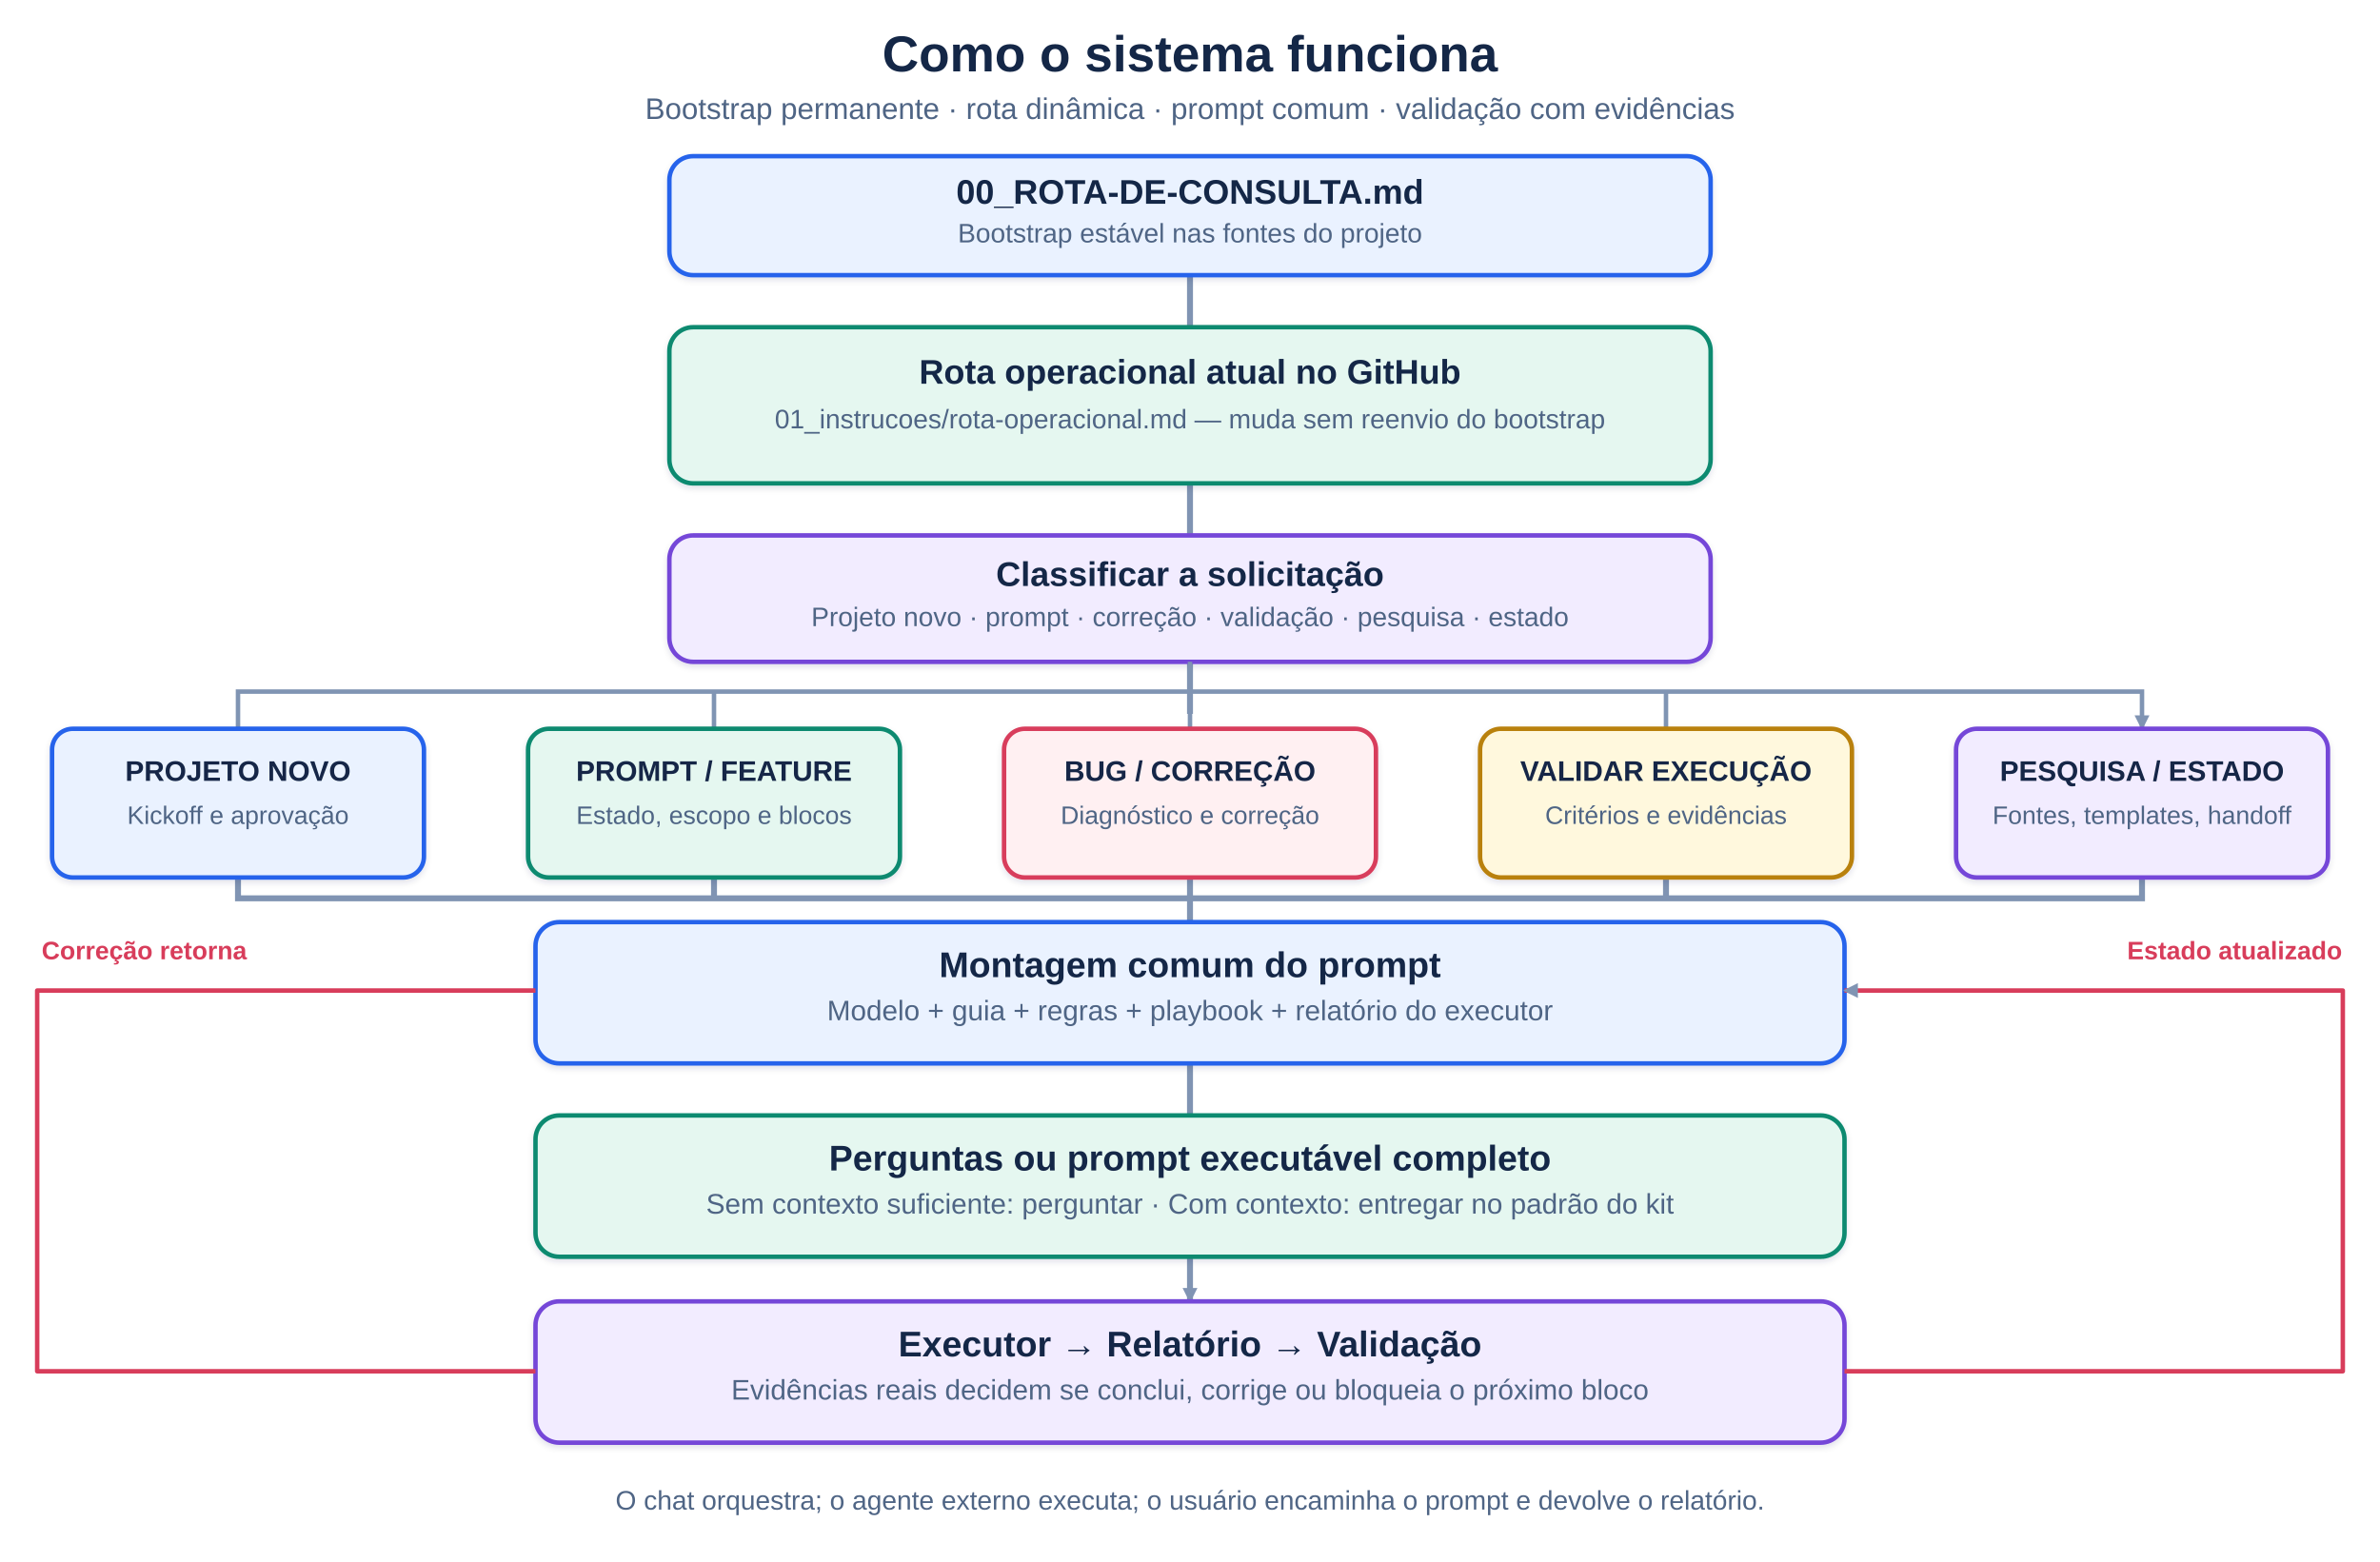
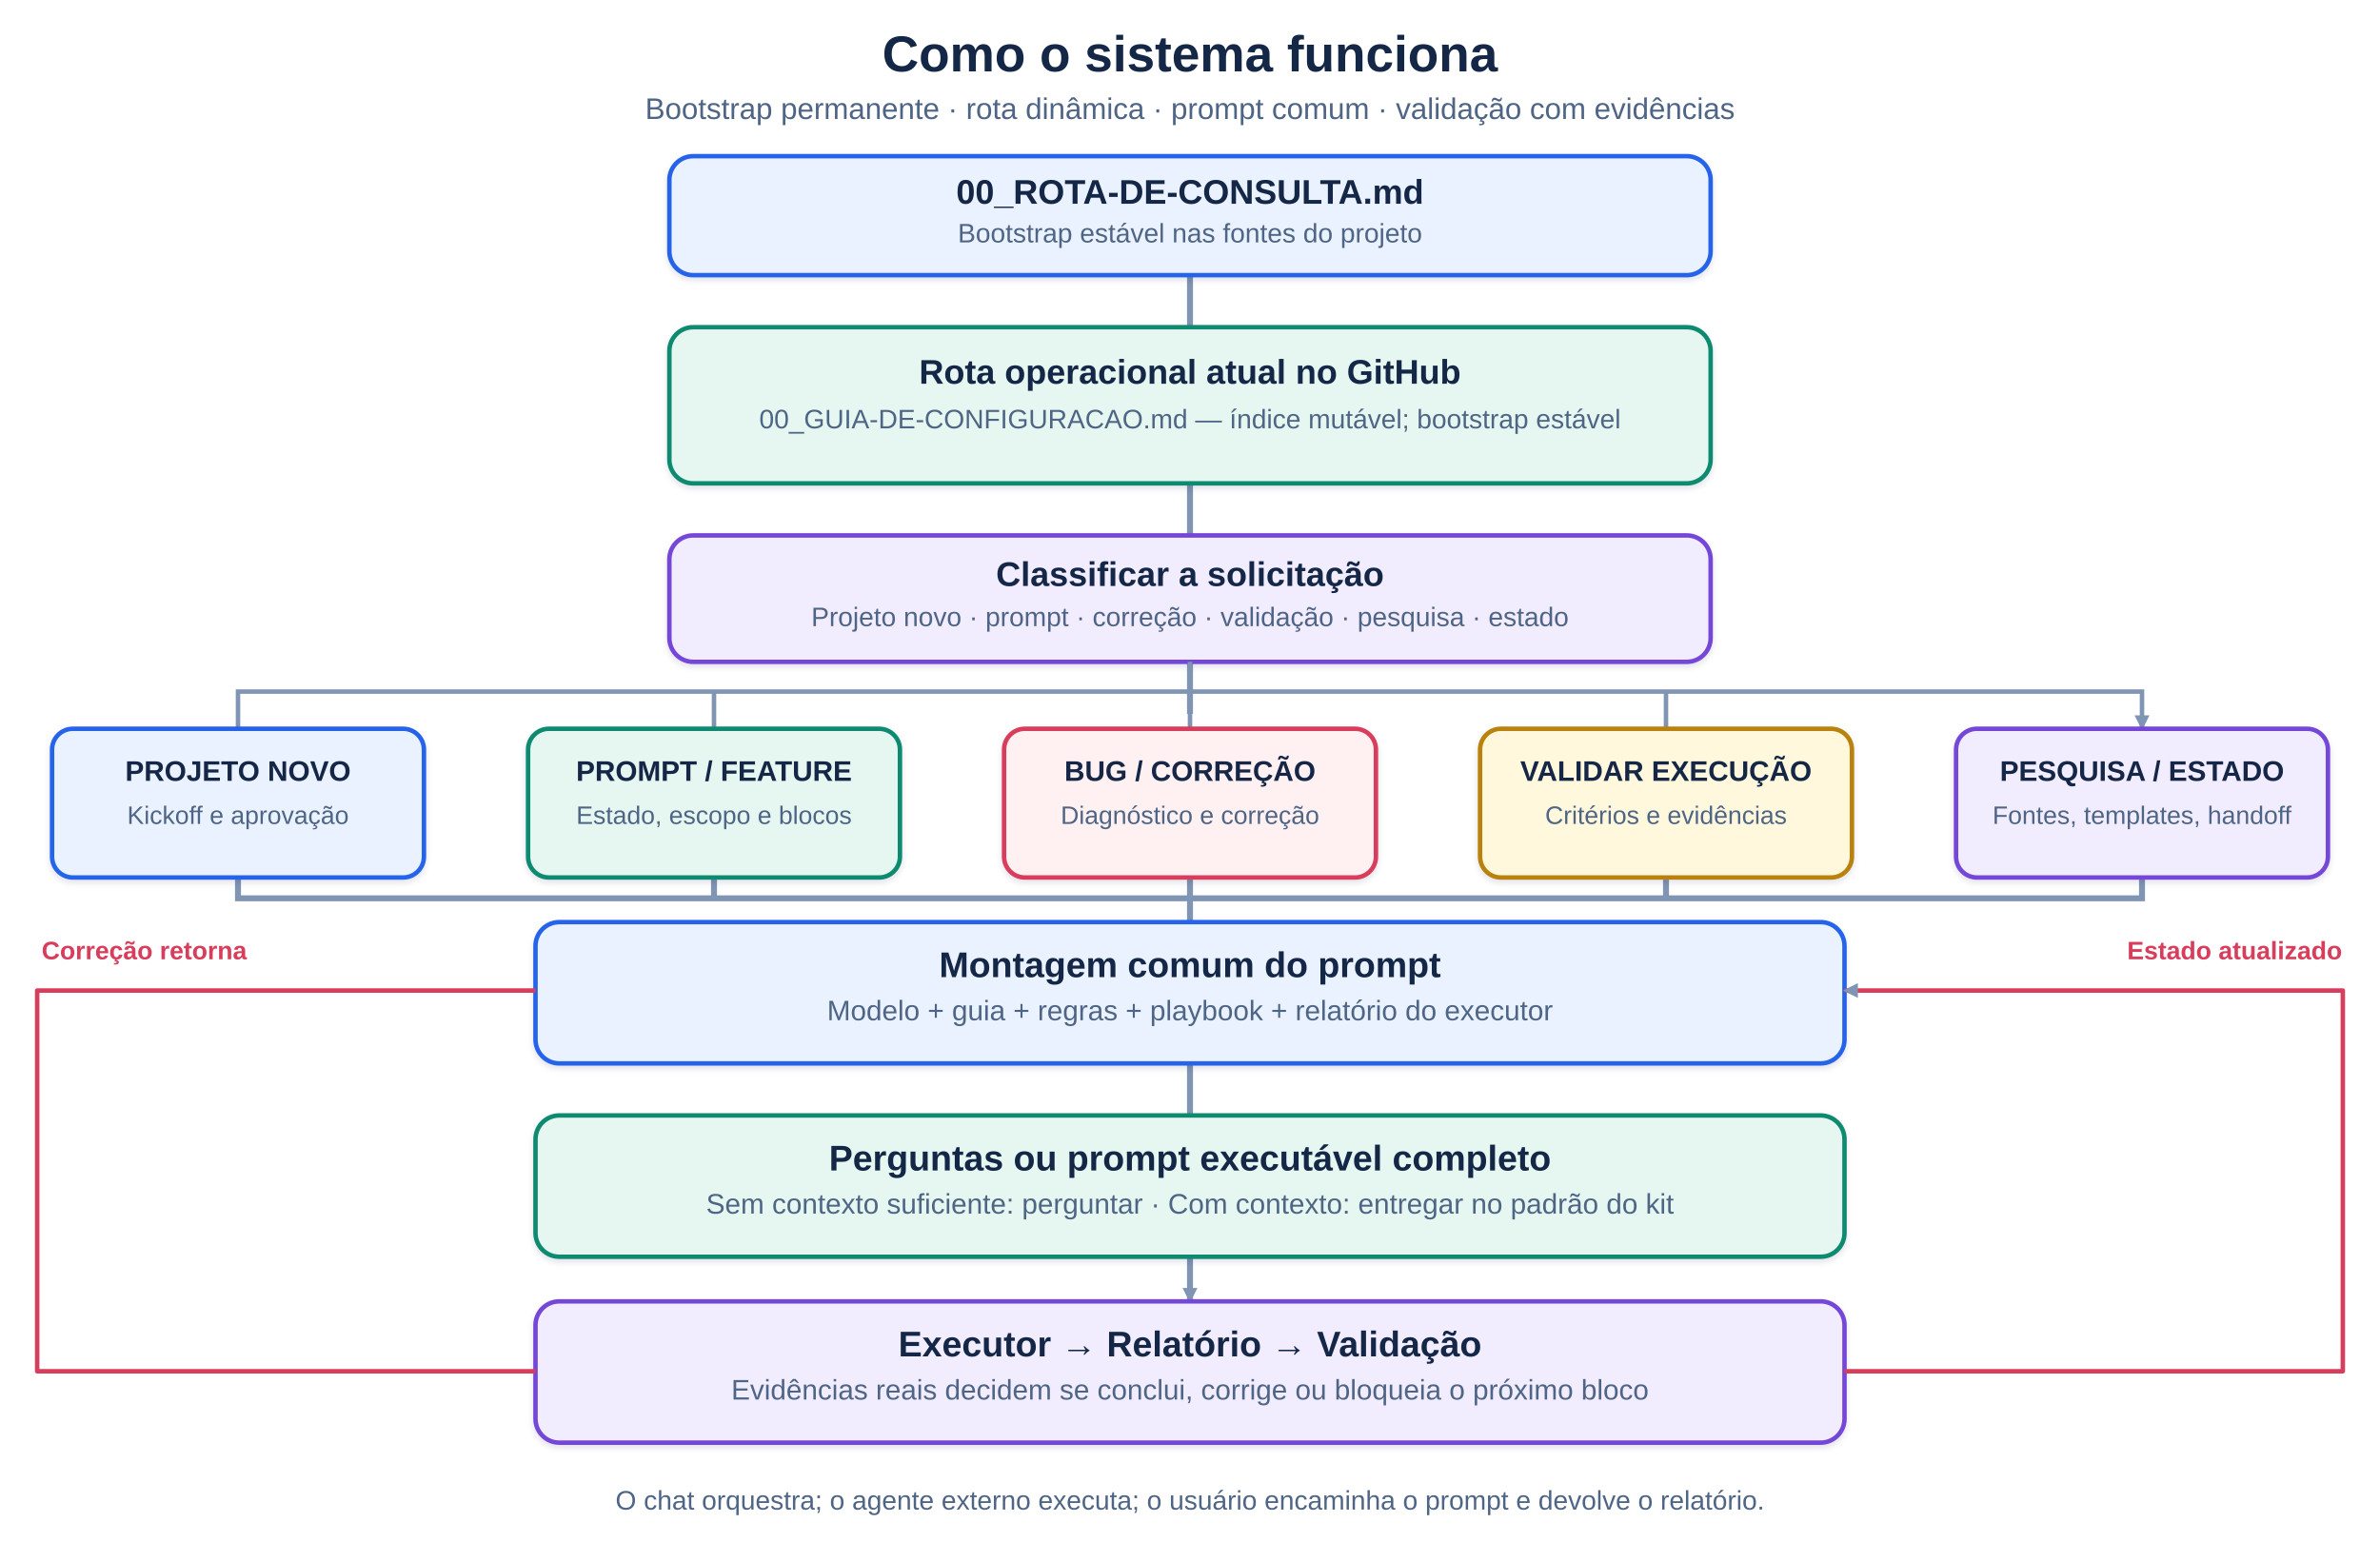
<svg xmlns="http://www.w3.org/2000/svg" width="1600" height="1050" viewBox="0 0 1600 1050">
  <defs>
    <marker id="arr" markerWidth="12" markerHeight="12" refX="10" refY="6" orient="auto" markerUnits="userSpaceOnUse">
      <path d="M1 1 L11 6 L1 11 Z" fill="#8094B3" />
    </marker>
    <filter id="sh" x="-15%" y="-15%" width="130%" height="140%">
      <feDropShadow dx="0" dy="2" stdDeviation="2" flood-color="#142747" flood-opacity=".12" />
    </filter>
  </defs>
  <text x="800" y="48" text-anchor="middle" font-family="Arial,sans-serif" font-size="34" font-weight="700" fill="#142747">Como o sistema funciona</text>
  <text x="800" y="80" text-anchor="middle" font-family="Arial,sans-serif" font-size="20" fill="#4F6585">Bootstrap permanente · rota dinâmica · prompt comum · validação com evidências</text>
  <path d="M800 185 V220 M800 325 V360 M800 445 V480 M160 590 V604 H800 M480 590 V604 H800 M800 590 V620 M1120 590 V604 H800 M1440 590 V604 H800 M800 715 V750 M800 845 V875" fill="none" stroke="#8094B3" stroke-width="4" marker-end="url(#arr)" />
  <rect x="450" y="105" width="700" height="80" rx="16" fill="#EAF2FF" stroke="#2563EB" stroke-width="3" filter="url(#sh)" />
  <text x="800" y="137" text-anchor="middle" font-family="Arial,sans-serif" font-size="23" font-weight="700" fill="#142747">00_ROTA-DE-CONSULTA.md</text>
  <text x="800" y="163" text-anchor="middle" font-family="Arial,sans-serif" font-size="18" fill="#4F6585">Bootstrap estável nas fontes do projeto</text>
  <rect x="450" y="220" width="700" height="105" rx="16" fill="#E5F7F0" stroke="#0C8A70" stroke-width="3" filter="url(#sh)" />
  <text x="800" y="258" text-anchor="middle" font-family="Arial,sans-serif" font-size="23" font-weight="700" fill="#142747">Rota operacional atual no GitHub</text>
-   <text x="800" y="288" text-anchor="middle" font-family="Arial,sans-serif" font-size="18" fill="#4F6585">01_instrucoes/rota-operacional.md — muda sem reenvio do bootstrap</text>
+   <text x="800" y="288" text-anchor="middle" font-family="Arial,sans-serif" font-size="18" fill="#4F6585">00_GUIA-DE-CONFIGURACAO.md — índice mutável; bootstrap estável</text>
  <rect x="450" y="360" width="700" height="85" rx="16" fill="#F2ECFF" stroke="#7446D8" stroke-width="3" filter="url(#sh)" />
  <text x="800" y="394" text-anchor="middle" font-family="Arial,sans-serif" font-size="23" font-weight="700" fill="#142747">Classificar a solicitação</text>
  <text x="800" y="421" text-anchor="middle" font-family="Arial,sans-serif" font-size="18" fill="#4F6585">Projeto novo · prompt · correção · validação · pesquisa · estado</text>
  <path d="M800 445 V465 H160 V490 M800 465 H480 V490 M800 465 V490 M800 465 H1120 V490 M800 465 H1440 V490" fill="none" stroke="#8094B3" stroke-width="3" marker-end="url(#arr)" />
  <g font-family="Arial,sans-serif" text-anchor="middle" filter="url(#sh)">
    <rect x="35" y="490" width="250" height="100" rx="14" fill="#EAF2FF" stroke="#2563EB" stroke-width="3" />
    <text x="160" y="525" font-size="19" font-weight="700" fill="#142747">PROJETO NOVO</text>
    <text x="160" y="554" font-size="17" fill="#4F6585">Kickoff e aprovação</text>
    <rect x="355" y="490" width="250" height="100" rx="14" fill="#E5F7F0" stroke="#0C8A70" stroke-width="3" />
    <text x="480" y="525" font-size="19" font-weight="700" fill="#142747">PROMPT / FEATURE</text>
    <text x="480" y="554" font-size="17" fill="#4F6585">Estado, escopo e blocos</text>
    <rect x="675" y="490" width="250" height="100" rx="14" fill="#FFF0F2" stroke="#D83D5B" stroke-width="3" />
    <text x="800" y="525" font-size="19" font-weight="700" fill="#142747">BUG / CORREÇÃO</text>
    <text x="800" y="554" font-size="17" fill="#4F6585">Diagnóstico e correção</text>
    <rect x="995" y="490" width="250" height="100" rx="14" fill="#FFF8DD" stroke="#B98108" stroke-width="3" />
    <text x="1120" y="525" font-size="19" font-weight="700" fill="#142747">VALIDAR EXECUÇÃO</text>
    <text x="1120" y="554" font-size="17" fill="#4F6585">Critérios e evidências</text>
    <rect x="1315" y="490" width="250" height="100" rx="14" fill="#F2ECFF" stroke="#7446D8" stroke-width="3" />
    <text x="1440" y="525" font-size="19" font-weight="700" fill="#142747">PESQUISA / ESTADO</text>
    <text x="1440" y="554" font-size="17" fill="#4F6585">Fontes, templates, handoff</text>
  </g>
  <rect x="360" y="620" width="880" height="95" rx="16" fill="#EAF2FF" stroke="#2563EB" stroke-width="3" filter="url(#sh)" />
  <text x="800" y="657" text-anchor="middle" font-family="Arial,sans-serif" font-size="24" font-weight="700" fill="#142747">Montagem comum do prompt</text>
  <text x="800" y="686" text-anchor="middle" font-family="Arial,sans-serif" font-size="19" fill="#4F6585">Modelo + guia + regras + playbook + relatório do executor</text>
  <rect x="360" y="750" width="880" height="95" rx="16" fill="#E5F7F0" stroke="#0C8A70" stroke-width="3" filter="url(#sh)" />
  <text x="800" y="787" text-anchor="middle" font-family="Arial,sans-serif" font-size="24" font-weight="700" fill="#142747">Perguntas ou prompt executável completo</text>
  <text x="800" y="816" text-anchor="middle" font-family="Arial,sans-serif" font-size="19" fill="#4F6585">Sem contexto suficiente: perguntar · Com contexto: entregar no padrão do kit</text>
  <rect x="360" y="875" width="880" height="95" rx="16" fill="#F2ECFF" stroke="#7446D8" stroke-width="3" filter="url(#sh)" />
  <text x="800" y="912" text-anchor="middle" font-family="Arial,sans-serif" font-size="24" font-weight="700" fill="#142747">Executor → Relatório → Validação</text>
  <text x="800" y="941" text-anchor="middle" font-family="Arial,sans-serif" font-size="19" fill="#4F6585">Evidências reais decidem se conclui, corrige ou bloqueia o próximo bloco</text>
  <path d="M360 922 H25 V666 H360 M1240 922 H1575 V666 H1240" fill="none" stroke="#D83D5B" stroke-width="3" stroke-linejoin="round" marker-end="url(#arr)" />
  <text x="28" y="645" font-family="Arial,sans-serif" font-size="17" font-weight="700" fill="#D83D5B">Correção retorna</text>
  <text x="1430" y="645" font-family="Arial,sans-serif" font-size="17" font-weight="700" fill="#D83D5B">Estado atualizado</text>
  <text x="800" y="1015" text-anchor="middle" font-family="Arial,sans-serif" font-size="18" fill="#4F6585">O chat orquestra; o agente externo executa; o usuário encaminha o prompt e devolve o relatório.</text>
</svg>
